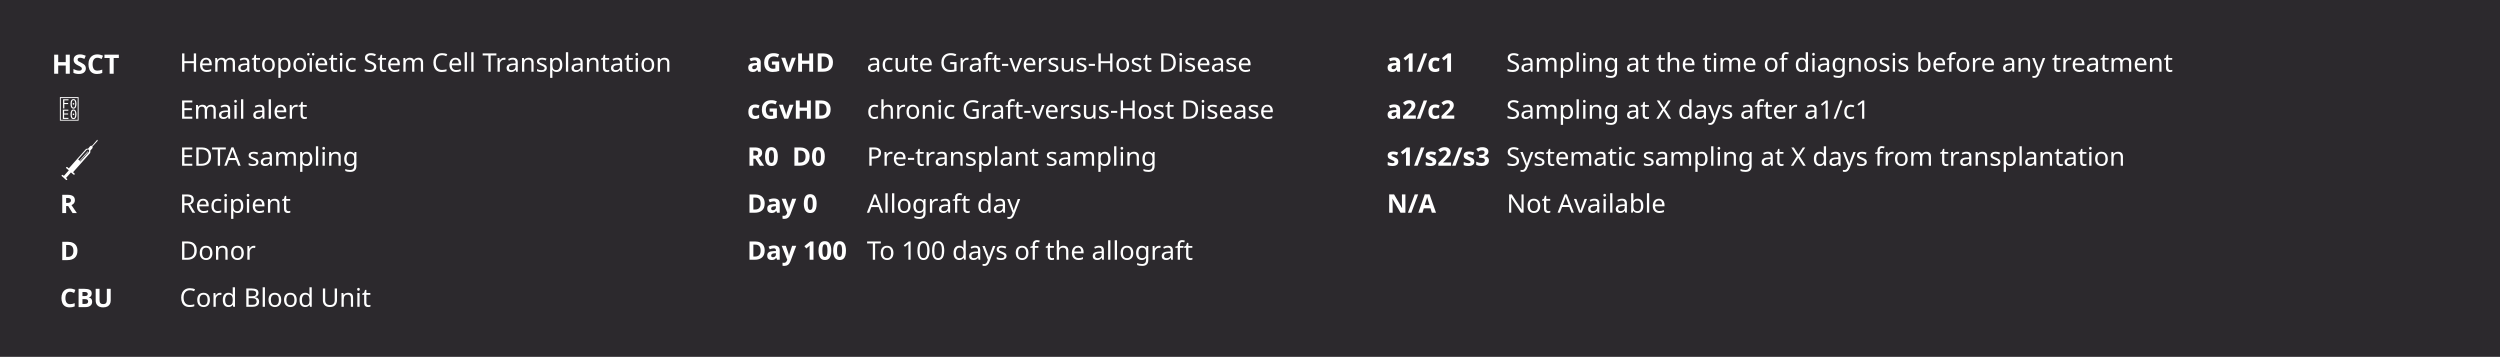
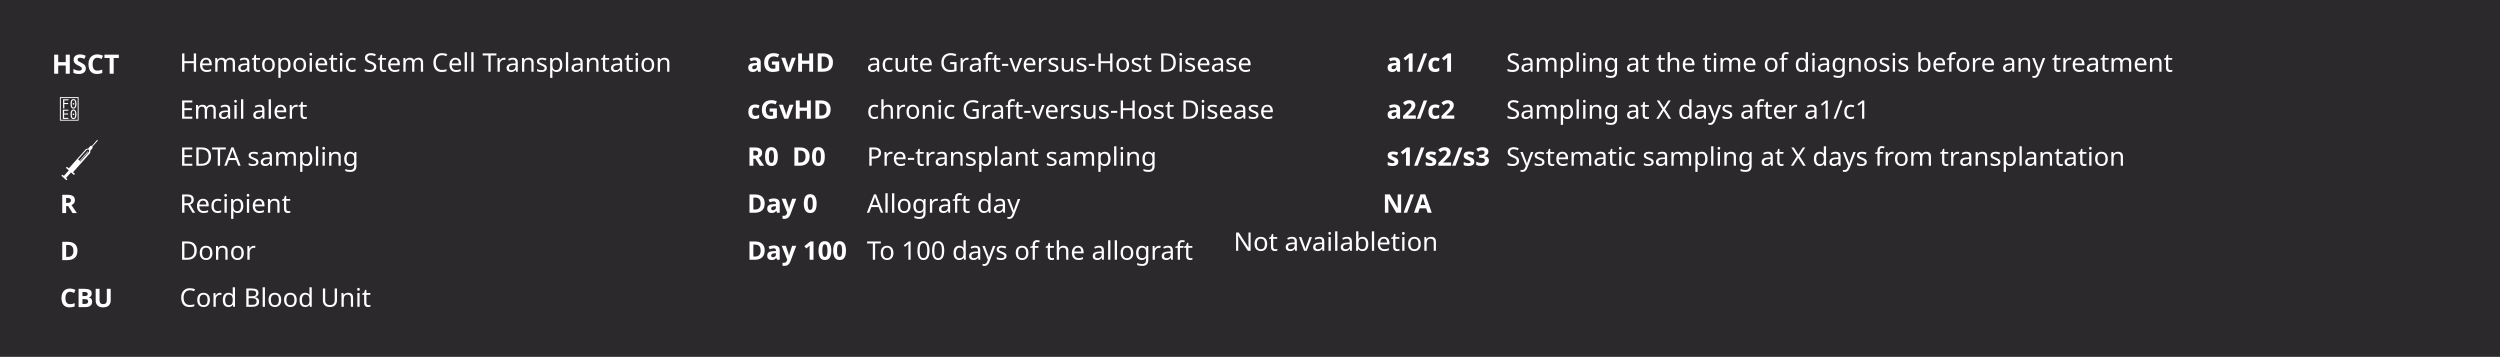
<svg xmlns="http://www.w3.org/2000/svg" xml:space="preserve" style="enable-background:new 0 0 1170 167;" viewBox="0 0 1170 167" height="167px" width="1170px" y="0px" x="0px" id="Calque_1" version="1.1">
  <defs id="defs43" />
  <style id="style3" type="text/css">
	.st0{fill:#2C292D;}
	.st2{fill:#FFFFFF;}
	.st3{font-family:"FontAwesome";}
	.st4{font-size:13px;}
	.st5{font-family:"Helvetica 55 Roman";}
	.st6{font-size:12px;}
</style>
  <rect style="fill:#2c292d" y="0" x="0" id="rect5" height="167" width="1170" class="st0" />
  <text style="font-size:13px;font-family:FontAwesome;fill:#ffffff" y="55.649" x="27.622" id="text7" class="st2 st3 st4"></text>
  <path style="fill:#ffffff" id="path9" d="M 45.5,65.4 43,68.3 c -0.2,-0.2 -0.6,-0.1 -0.8,0.1 l -1,1.2 c -0.4,-0.1 -0.9,0 -1.2,0.4 l -7.8,8.8 -0.7,-0.6 c -0.1,-0.1 -0.4,-0.1 -0.5,0 -0.1,0.1 -0.1,0.4 0,0.5 l 1.2,1 -2.3,2.6 -0.5,-0.4 c -0.1,-0.1 -0.4,-0.1 -0.5,0 -0.1,0.1 -0.1,0.4 0,0.5 l 2,1.8 c 0.1,0.1 0.4,0.1 0.5,0 0.1,-0.1 0.1,-0.4 0,-0.5 l -0.5,-0.4 2.3,-2.6 1.2,1 c 0.1,0.1 0.4,0.1 0.5,0 0.1,-0.1 0.1,-0.4 0,-0.5 L 34.2,80.6 42,71.8 c 0.3,-0.4 0.4,-0.8 0.2,-1.2 l 1,-1.2 c 0.2,-0.2 0.2,-0.5 0,-0.7 l 2.5,-2.8 c 0,0 0,-0.1 0,-0.2 -0.1,-0.3 -0.2,-0.3 -0.2,-0.3 z m -4,5.8 -3.9,4.4 -0.2,-0.2 3.8,-4.3 c 0.1,-0.1 0.1,-0.2 0,-0.2 -0.1,-0.1 -0.2,-0.1 -0.2,0 l -3.8,4.3 -0.6,-0.6 3.9,-4.4 c 0.3,-0.3 0.8,-0.3 1.1,-0.1 0.1,0.3 0.2,0.8 -0.1,1.1 z" class="st2" />
-   <text id="text11" transform="matrix(1 0 0 1 84.055 33.5684)">
-     <tspan id="tspan13" class="st2 st5 st6" y="0" x="0">Hematopoïetic Stem Cell Transplantation</tspan>
-     <tspan id="tspan15" class="st2 st5 st6" y="22" x="0">Email alert</tspan>
-     <tspan id="tspan17" class="st2 st5 st6" y="44" x="0">EDTA sampling</tspan>
-     <tspan id="tspan19" class="st2 st5 st6" y="66" x="0">Recipient</tspan>
-     <tspan id="tspan21" class="st2 st5 st6" y="88" x="0">Donor</tspan>
-     <tspan id="tspan23" class="st2 st5 st6" y="110" x="0">Cord Blood Unit</tspan>
+   <text id="text11" transform="translate(84.055,33.5684)">
+     <tspan style="font-size:12px;font-family:'Helvetica 55 Roman';fill:#ffffff" id="tspan13" class="st2 st5 st6" y="0" x="0">Hematopoietic Stem Cell Transplantation</tspan>
+     <tspan style="font-size:12px;font-family:'Helvetica 55 Roman';fill:#ffffff" id="tspan15" class="st2 st5 st6" y="22" x="0">Email alert</tspan>
+     <tspan style="font-size:12px;font-family:'Helvetica 55 Roman';fill:#ffffff" id="tspan17" class="st2 st5 st6" y="44" x="0">EDTA sampling</tspan>
+     <tspan style="font-size:12px;font-family:'Helvetica 55 Roman';fill:#ffffff" id="tspan19" class="st2 st5 st6" y="66" x="0">Recipient</tspan>
+     <tspan style="font-size:12px;font-family:'Helvetica 55 Roman';fill:#ffffff" id="tspan21" class="st2 st5 st6" y="88" x="0">Donor</tspan>
+     <tspan style="font-size:12px;font-family:'Helvetica 55 Roman';fill:#ffffff" id="tspan23" class="st2 st5 st6" y="110" x="0">Cord Blood Unit</tspan>
  </text>
  <text id="text25" transform="matrix(1 0 0 1 28.055 77.7284)">
    <tspan id="tspan27" font-weight="bold" class="st2 st5 st6" y="22" x="0">R</tspan>
    <tspan id="tspan29" font-weight="bold" class="st2 st5 st6" y="44" x="0">D</tspan>
    <tspan id="tspan31" font-weight="bold" class="st2 st5 st6 " y="66" x="0">CBU</tspan>
  </text>
  <text y="33.568" x="405.682" id="text33">
    <tspan style="font-size:12px;font-family:'Helvetica 55 Roman';fill:#ffffff" id="tspan35" class="st2 st5 st6" y="33.568" x="405.682">acute Graft-versus-Host Disease</tspan>
    <tspan style="font-size:12px;font-family:'Helvetica 55 Roman';fill:#ffffff" id="tspan37" class="st2 st5 st6" y="55.568" x="405.682">chronic Graft-versus-Host Disease</tspan>
    <tspan style="font-size:12px;font-family:'Helvetica 55 Roman';fill:#ffffff" id="tspan39" class="st2 st5 st6" y="77.568" x="405.682">Pre-transplant sampling</tspan>
    <tspan style="font-size:12px;font-family:'Helvetica 55 Roman';fill:#ffffff" id="tspan41" class="st2 st5 st6" y="99.568" x="405.682">Allograft day</tspan>
    <tspan style="font-size:12px;font-family:'Helvetica 55 Roman';fill:#ffffff" id="tspan43" class="st2 st5 st6" y="121.568" x="405.682">To 100 days of the allograft</tspan>
  </text>
  <text y="33.568" x="349.682" id="text45">
    <tspan style="font-weight:bold;font-size:12px;font-family:'Helvetica 55 Roman';fill:#ffffff" id="tspan47" font-weight="bold" class="st2 st5 st6" y="33.568" x="349.682">aGvHD</tspan>
    <tspan style="font-weight:bold;font-size:12px;font-family:'Helvetica 55 Roman';fill:#ffffff" id="tspan49" font-weight="bold" class="st2 st5 st6" y="55.568" x="349.682">cGvHD</tspan>
    <tspan style="font-weight:bold;font-size:12px;font-family:'Helvetica 55 Roman';fill:#ffffff" id="tspan51" font-weight="bold" class="st2 st5 st6" y="77.568" x="349.682">R0  D0</tspan>
    <tspan style="font-weight:bold;font-size:12px;font-family:'Helvetica 55 Roman';fill:#ffffff" id="tspan53" font-weight="bold" class="st2 st5 st6" y="99.568" x="349.682">Day 0</tspan>
    <tspan style="font-weight:bold;font-size:12px;font-family:'Helvetica 55 Roman';fill:#ffffff" id="tspan55" font-weight="bold" class="st2 st5 st6" y="121.568" x="349.682">Day 100</tspan>
  </text>
  <text y="33.568" x="704.898" id="text57">
    <tspan style="font-size:12px;font-family:'Helvetica 55 Roman';fill:#ffffff" id="tspan59" class="st2 st5 st6" y="33.568" x="704.898">Sampling at the time of diagnosis before any treatment</tspan>
    <tspan style="font-size:12px;font-family:'Helvetica 55 Roman';fill:#ffffff" id="tspan61" class="st2 st5 st6" y="55.568" x="704.898">Sampling at X days after a1/c1</tspan>
    <tspan style="font-size:12px;font-family:'Helvetica 55 Roman';fill:#ffffff" id="tspan63" class="st2 st5 st6" y="77.568" x="704.898">Systematic sampling at X days from transplantation</tspan>
  </text>
  <text y="33.568" x="648.899" id="text65">
    <tspan style="font-weight:bold;font-size:12px;font-family:'Helvetica 55 Roman';fill:#ffffff" id="tspan67" font-weight="bold" class="st2 st5 st6" y="33.568" x="648.899">a1/c1</tspan>
    <tspan style="font-weight:bold;font-size:12px;font-family:'Helvetica 55 Roman';fill:#ffffff" id="tspan69" font-weight="bold" class="st2 st5 st6" y="55.568" x="648.899">a2/c2</tspan>
    <tspan style="font-weight:bold;font-size:12px;font-family:'Helvetica 55 Roman';fill:#ffffff" id="tspan71" font-weight="bold" class="st2 st5 st6" y="77.568" x="648.899">s1/s2/s3</tspan>
  </text>
  <text id="text4205" y="34.499" x="24.223" style="font-style:normal;font-variant:normal;font-weight:bold;font-stretch:normal;font-size:12.5px;line-height:125%;font-family:'Helvetica 55 Roman';-inkscape-font-specification:'Helvetica 55 Roman, Bold';text-align:start;letter-spacing:0px;word-spacing:0px;writing-mode:lr-tb;text-anchor:start;fill:#ffffff;fill-opacity:1;stroke:none;stroke-width:1px;stroke-linecap:butt;stroke-linejoin:miter;stroke-opacity:1" xml:space="preserve">
    <tspan y="34.499" x="24.223" id="tspan4207">HSCT</tspan>
  </text>
-   <text y="77.545" x="649.06" id="text65-5">
-     <tspan style="font-weight:bold;font-size:12px;font-family:'Helvetica 55 Roman';fill:#ffffff" id="tspan69-2" font-weight="bold" class="st2 st5 st6" y="99.545" x="649.06">N/A</tspan>
+   <text y="77.545" x="647.06" id="text65-5">
+     <tspan style="font-weight:bold;font-size:12px;font-family:'Helvetica 55 Roman';fill:#ffffff" id="tspan69-2" font-weight="bold" class="st2 st5 st6" y="99.545" x="647.06">N/A</tspan>
  </text>
-   <text y="99.543" x="705.107" id="text57-9">
-     <tspan style="font-size:12px;font-family:'Helvetica 55 Roman';fill:#ffffff" id="tspan59-9" class="st2 st5 st6" y="99.543" x="705.107">Not Available</tspan>
+   <text y="117.381" x="577.333" id="text57-9">
+     <tspan style="font-size:12px;font-family:'Helvetica 55 Roman';fill:#ffffff" id="tspan59-9" class="st2 st5 st6" y="117.381" x="577.333">Not availabletion</tspan>
  </text>
</svg>
